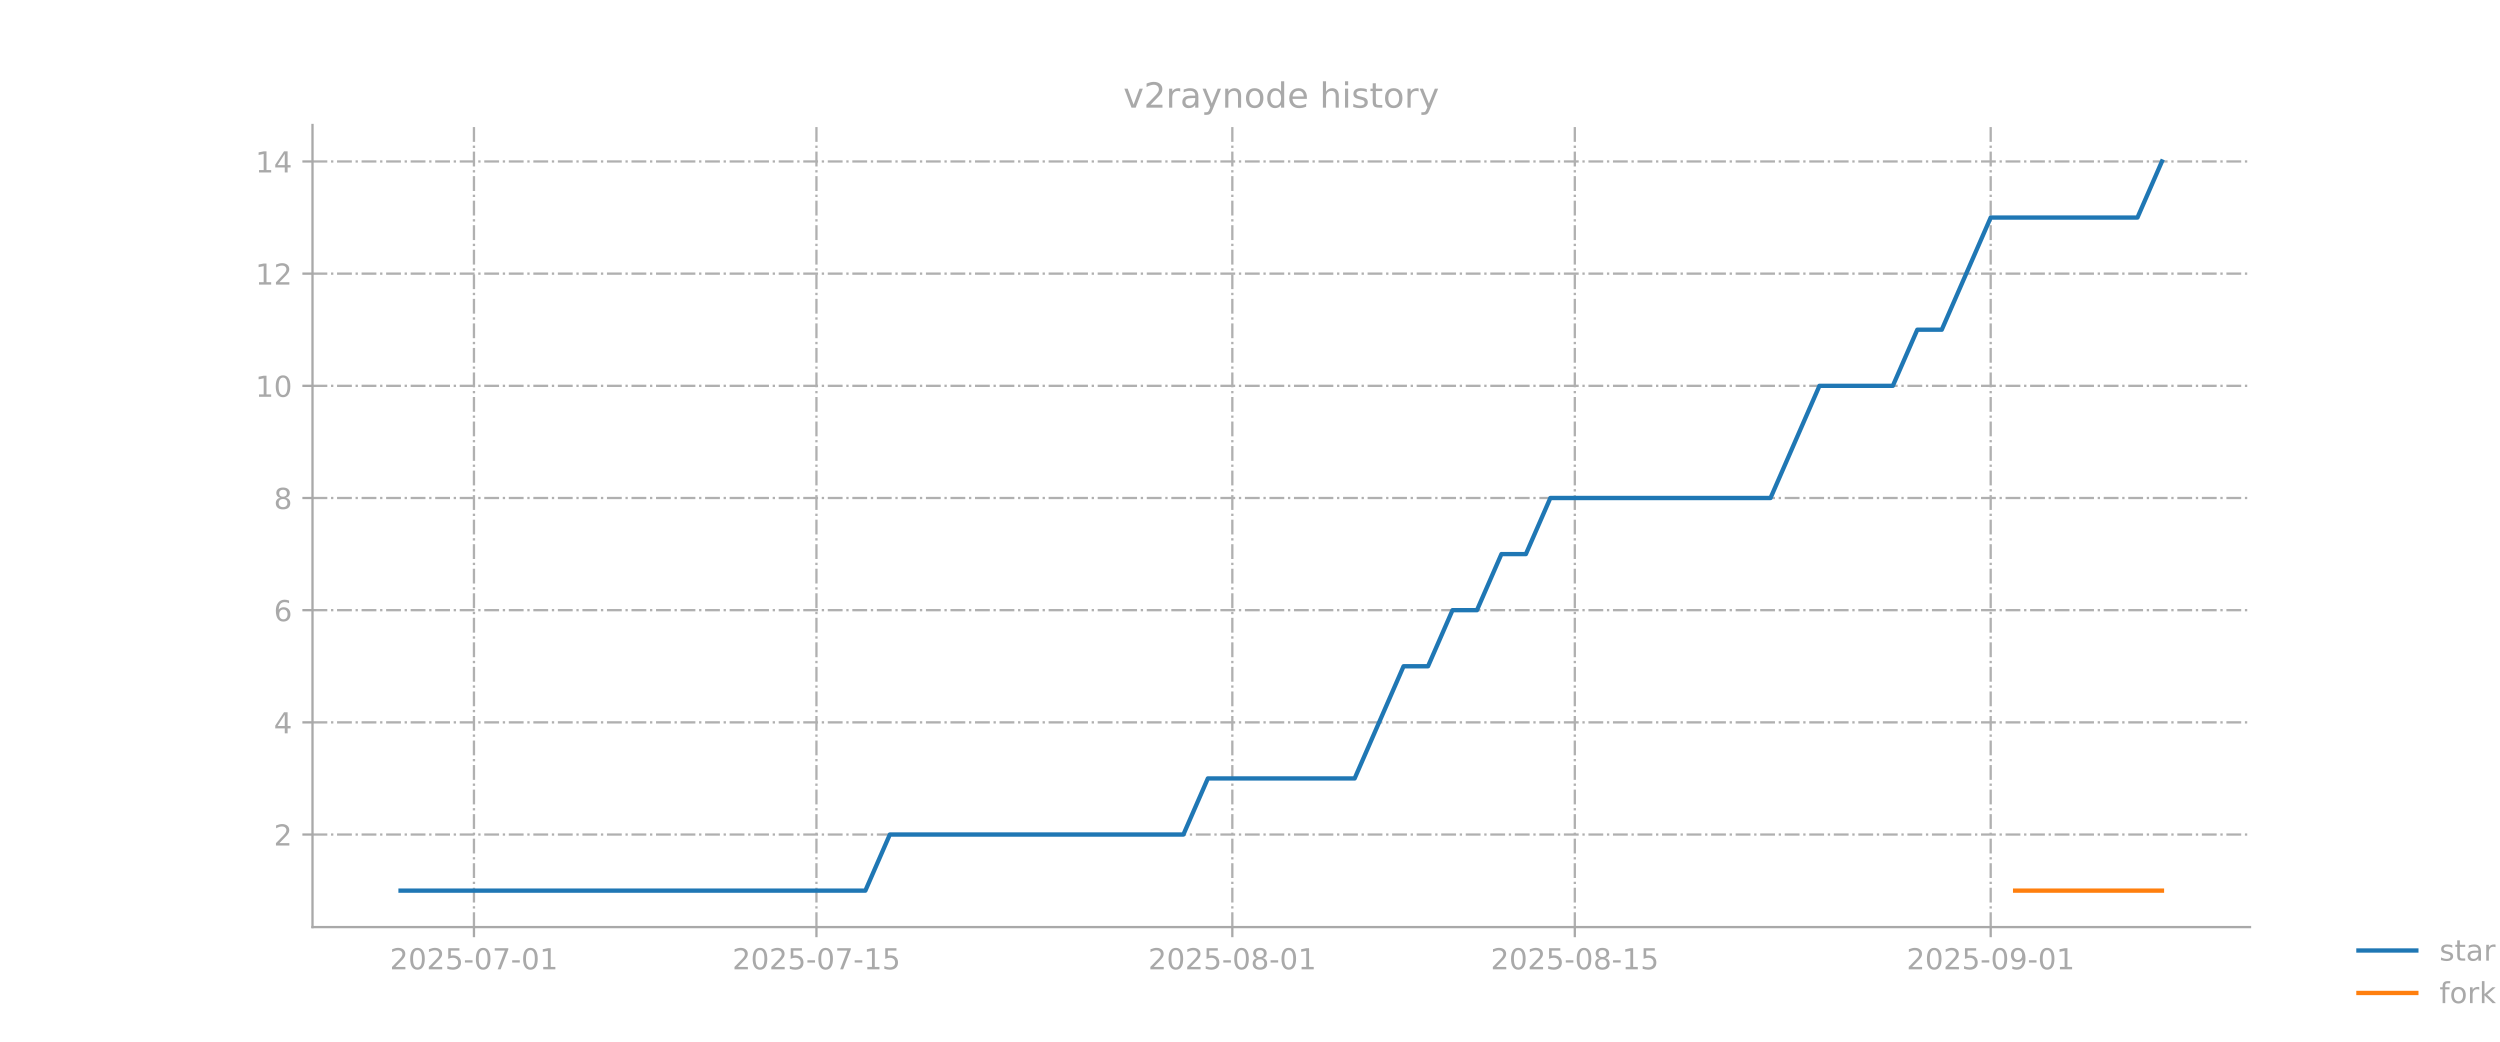
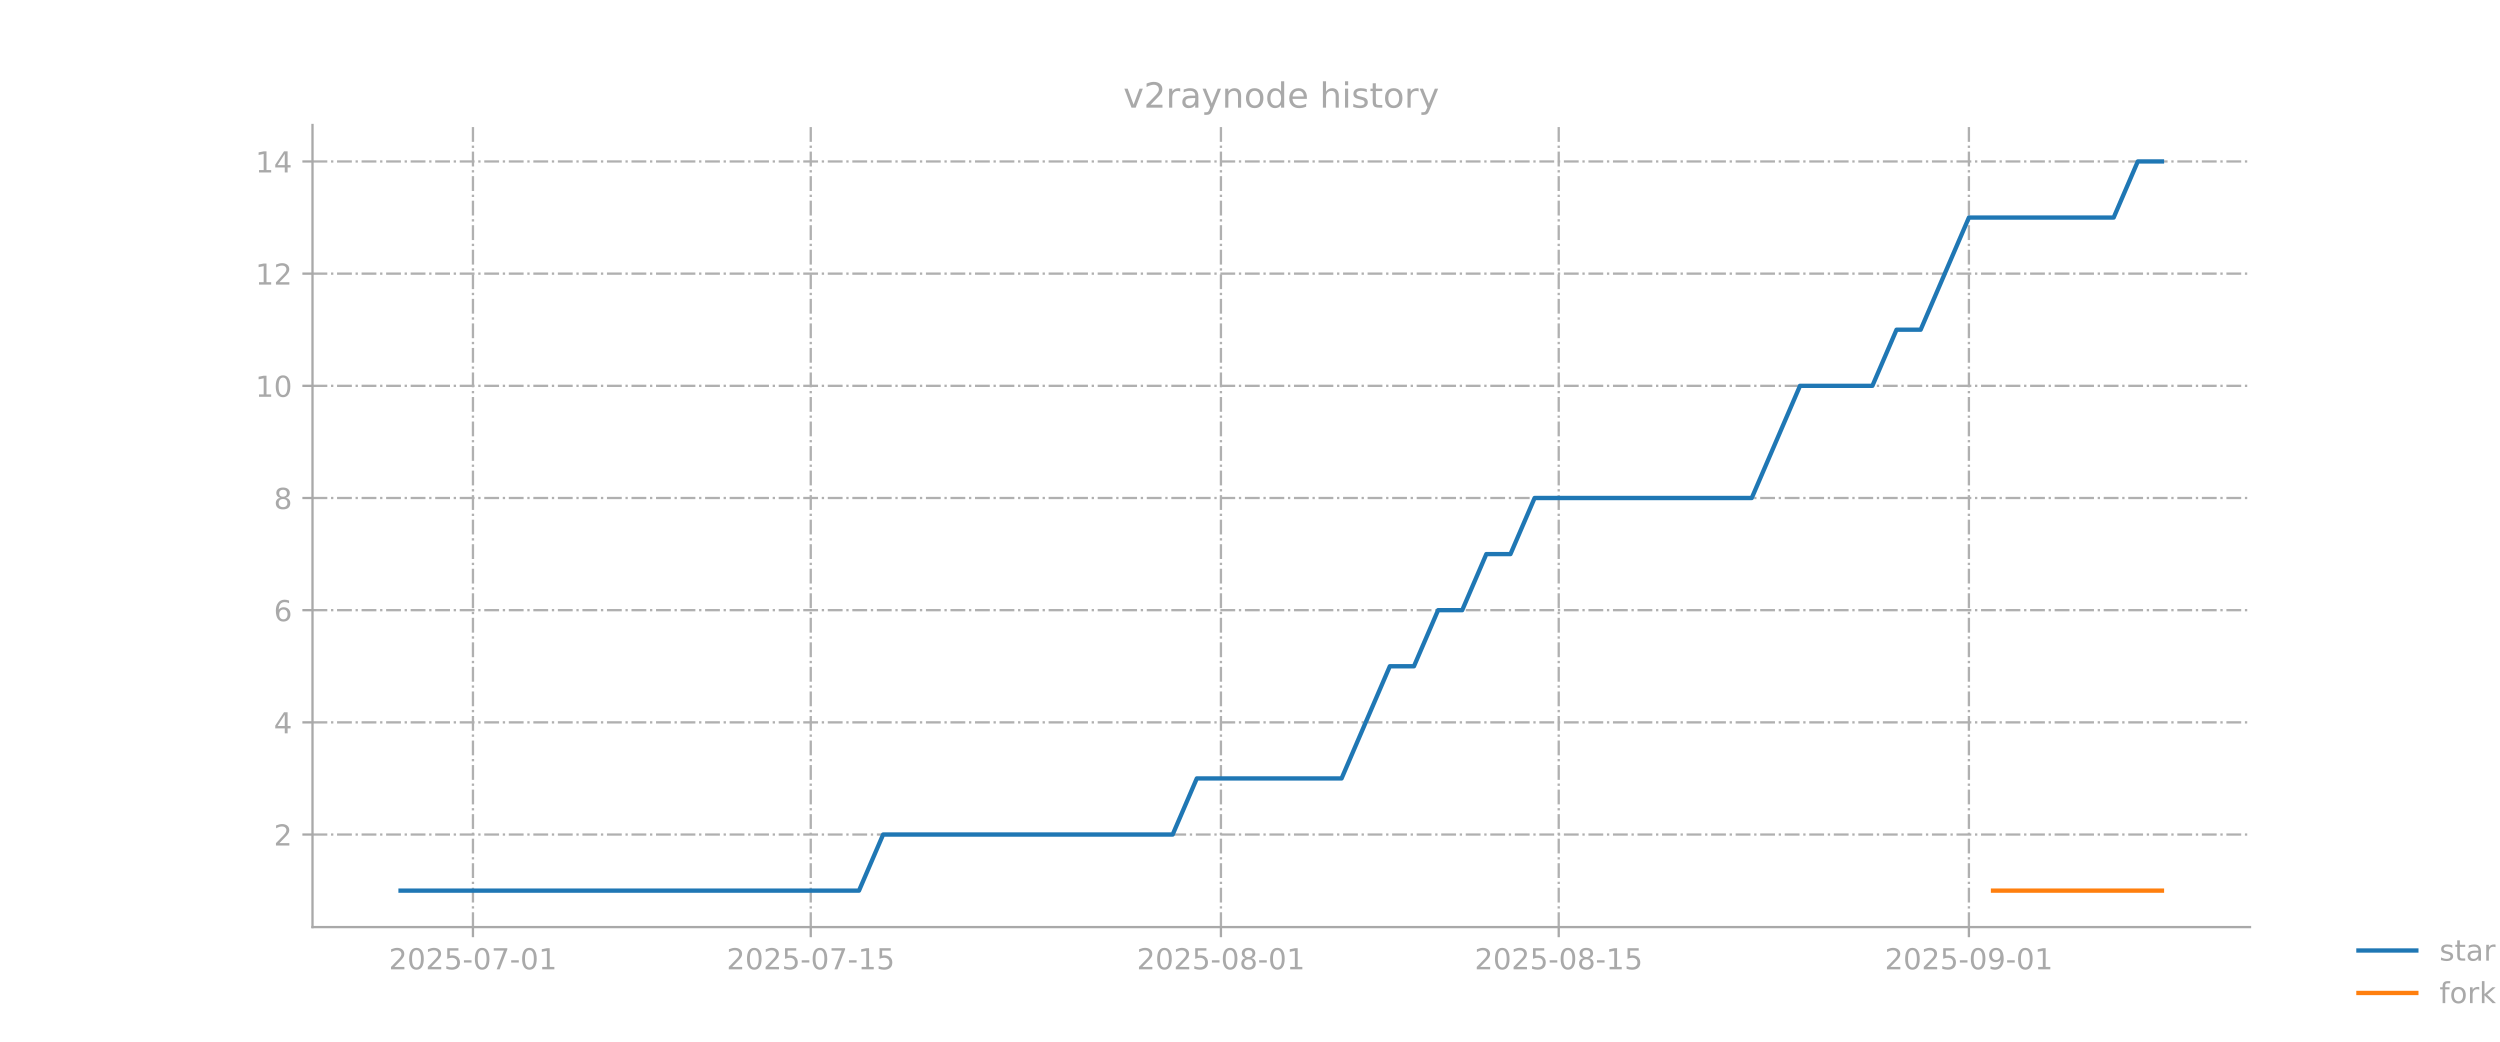
<svg xmlns="http://www.w3.org/2000/svg" xmlns:xlink="http://www.w3.org/1999/xlink" width="864pt" height="360pt" viewBox="0 0 864 360" version="1.1">
  <defs>
    <style type="text/css">*{stroke-linejoin: round; stroke-linecap: butt}</style>
  </defs>
  <g id="figure_1">
    <g id="patch_1">
      <path d="M 0 360  L 864 360  L 864 0  L 0 0  L 0 360  z " style="fill: none; opacity: 0" />
    </g>
    <g id="axes_1">
      <g id="patch_2">
        <path d="M 108 320.4  L 777.6 320.4  L 777.6 43.2  L 108 43.2  L 108 320.4  z " style="fill: none; opacity: 0" />
      </g>
      <g id="matplotlib.axis_1">
        <g id="xtick_1">
          <g id="line2d_1">
-             <path d="M 163.8 320.4  L 163.8 43.2  " clip-path="url(#pf74c10b9b3)" style="fill: none; stroke-dasharray: 5.12,1.28,0.8,1.28; stroke-dashoffset: 0; stroke: #b0b0b0; stroke-width: 0.8" />
+             <path d="M 163.453 320.4  L 163.453 43.2  " clip-path="url(#p670380891d)" style="fill: none; stroke-dasharray: 5.12,1.28,0.8,1.28; stroke-dashoffset: 0; stroke: #b0b0b0; stroke-width: 0.8" />
          </g>
          <g id="line2d_2">
            <defs>
-               <path id="m3b2d899b47" d="M 0 0  L 0 3.5  " style="stroke: #a9a9a9; stroke-width: 0.8" />
+               <path id="mfb0ba866a2" d="M 0 0  L 0 3.5  " style="stroke: #a9a9a9; stroke-width: 0.8" />
            </defs>
            <g>
-               <use xlink:href="#m3b2d899b47" x="163.8" y="320.4" style="fill: #a9a9a9; stroke: #a9a9a9; stroke-width: 0.8" />
+               <use xlink:href="#mfb0ba866a2" x="163.453" y="320.4" style="fill: #a9a9a9; stroke: #a9a9a9; stroke-width: 0.8" />
            </g>
          </g>
          <g id="text_1">
-             <g style="fill: #a9a9a9" transform="translate(134.7422 334.9984) scale(0.1 -0.1)">
+             <g style="fill: #a9a9a9" transform="translate(134.3947 334.9984) scale(0.1 -0.1)">
              <defs>
                <path id="DejaVuSans-32" d="M 1228 531  L 3431 531  L 3431 0  L 469 0  L 469 531  Q 828 903 1448 1529  Q 2069 2156 2228 2338  Q 2531 2678 2651 2914  Q 2772 3150 2772 3378  Q 2772 3750 2511 3984  Q 2250 4219 1831 4219  Q 1534 4219 1204 4116  Q 875 4013 500 3803  L 500 4441  Q 881 4594 1212 4672  Q 1544 4750 1819 4750  Q 2544 4750 2975 4387  Q 3406 4025 3406 3419  Q 3406 3131 3298 2873  Q 3191 2616 2906 2266  Q 2828 2175 2409 1742  Q 1991 1309 1228 531  z " transform="scale(0.015625)" />
                <path id="DejaVuSans-30" d="M 2034 4250  Q 1547 4250 1301 3770  Q 1056 3291 1056 2328  Q 1056 1369 1301 889  Q 1547 409 2034 409  Q 2525 409 2770 889  Q 3016 1369 3016 2328  Q 3016 3291 2770 3770  Q 2525 4250 2034 4250  z M 2034 4750  Q 2819 4750 3233 4129  Q 3647 3509 3647 2328  Q 3647 1150 3233 529  Q 2819 -91 2034 -91  Q 1250 -91 836 529  Q 422 1150 422 2328  Q 422 3509 836 4129  Q 1250 4750 2034 4750  z " transform="scale(0.015625)" />
                <path id="DejaVuSans-35" d="M 691 4666  L 3169 4666  L 3169 4134  L 1269 4134  L 1269 2991  Q 1406 3038 1543 3061  Q 1681 3084 1819 3084  Q 2600 3084 3056 2656  Q 3513 2228 3513 1497  Q 3513 744 3044 326  Q 2575 -91 1722 -91  Q 1428 -91 1123 -41  Q 819 9 494 109  L 494 744  Q 775 591 1075 516  Q 1375 441 1709 441  Q 2250 441 2565 725  Q 2881 1009 2881 1497  Q 2881 1984 2565 2268  Q 2250 2553 1709 2553  Q 1456 2553 1204 2497  Q 953 2441 691 2322  L 691 4666  z " transform="scale(0.015625)" />
                <path id="DejaVuSans-2d" d="M 313 2009  L 1997 2009  L 1997 1497  L 313 1497  L 313 2009  z " transform="scale(0.015625)" />
                <path id="DejaVuSans-37" d="M 525 4666  L 3525 4666  L 3525 4397  L 1831 0  L 1172 0  L 2766 4134  L 525 4134  L 525 4666  z " transform="scale(0.015625)" />
                <path id="DejaVuSans-31" d="M 794 531  L 1825 531  L 1825 4091  L 703 3866  L 703 4441  L 1819 4666  L 2450 4666  L 2450 531  L 3481 531  L 3481 0  L 794 0  L 794 531  z " transform="scale(0.015625)" />
              </defs>
              <use xlink:href="#DejaVuSans-32" />
              <use xlink:href="#DejaVuSans-30" transform="translate(63.62305 0)" />
              <use xlink:href="#DejaVuSans-32" transform="translate(127.2461 0)" />
              <use xlink:href="#DejaVuSans-35" transform="translate(190.8691 0)" />
              <use xlink:href="#DejaVuSans-2d" transform="translate(254.4922 0)" />
              <use xlink:href="#DejaVuSans-30" transform="translate(290.5762 0)" />
              <use xlink:href="#DejaVuSans-37" transform="translate(354.1992 0)" />
              <use xlink:href="#DejaVuSans-2d" transform="translate(417.8223 0)" />
              <use xlink:href="#DejaVuSans-30" transform="translate(453.9062 0)" />
              <use xlink:href="#DejaVuSans-31" transform="translate(517.5293 0)" />
            </g>
          </g>
        </g>
        <g id="xtick_2">
          <g id="line2d_3">
-             <path d="M 282.164 320.4  L 282.164 43.2  " clip-path="url(#pf74c10b9b3)" style="fill: none; stroke-dasharray: 5.12,1.28,0.8,1.28; stroke-dashoffset: 0; stroke: #b0b0b0; stroke-width: 0.8" />
+             <path d="M 280.195 320.4  L 280.195 43.2  " clip-path="url(#p670380891d)" style="fill: none; stroke-dasharray: 5.12,1.28,0.8,1.28; stroke-dashoffset: 0; stroke: #b0b0b0; stroke-width: 0.8" />
          </g>
          <g id="line2d_4">
            <g>
-               <use xlink:href="#m3b2d899b47" x="282.164" y="320.4" style="fill: #a9a9a9; stroke: #a9a9a9; stroke-width: 0.8" />
+               <use xlink:href="#mfb0ba866a2" x="280.195" y="320.4" style="fill: #a9a9a9; stroke: #a9a9a9; stroke-width: 0.8" />
            </g>
          </g>
          <g id="text_2">
-             <g style="fill: #a9a9a9" transform="translate(253.1058 334.9984) scale(0.1 -0.1)">
+             <g style="fill: #a9a9a9" transform="translate(251.137 334.9984) scale(0.1 -0.1)">
              <use xlink:href="#DejaVuSans-32" />
              <use xlink:href="#DejaVuSans-30" transform="translate(63.62305 0)" />
              <use xlink:href="#DejaVuSans-32" transform="translate(127.2461 0)" />
              <use xlink:href="#DejaVuSans-35" transform="translate(190.8691 0)" />
              <use xlink:href="#DejaVuSans-2d" transform="translate(254.4922 0)" />
              <use xlink:href="#DejaVuSans-30" transform="translate(290.5762 0)" />
              <use xlink:href="#DejaVuSans-37" transform="translate(354.1992 0)" />
              <use xlink:href="#DejaVuSans-2d" transform="translate(417.8223 0)" />
              <use xlink:href="#DejaVuSans-31" transform="translate(453.9062 0)" />
              <use xlink:href="#DejaVuSans-35" transform="translate(517.5293 0)" />
            </g>
          </g>
        </g>
        <g id="xtick_3">
          <g id="line2d_5">
-             <path d="M 425.891 320.4  L 425.891 43.2  " clip-path="url(#pf74c10b9b3)" style="fill: none; stroke-dasharray: 5.12,1.28,0.8,1.28; stroke-dashoffset: 0; stroke: #b0b0b0; stroke-width: 0.8" />
+             <path d="M 421.953 320.4  L 421.953 43.2  " clip-path="url(#p670380891d)" style="fill: none; stroke-dasharray: 5.12,1.28,0.8,1.28; stroke-dashoffset: 0; stroke: #b0b0b0; stroke-width: 0.8" />
          </g>
          <g id="line2d_6">
            <g>
-               <use xlink:href="#m3b2d899b47" x="425.891" y="320.4" style="fill: #a9a9a9; stroke: #a9a9a9; stroke-width: 0.8" />
+               <use xlink:href="#mfb0ba866a2" x="421.953" y="320.4" style="fill: #a9a9a9; stroke: #a9a9a9; stroke-width: 0.8" />
            </g>
          </g>
          <g id="text_3">
-             <g style="fill: #a9a9a9" transform="translate(396.8331 334.9984) scale(0.1 -0.1)">
+             <g style="fill: #a9a9a9" transform="translate(392.8954 334.9984) scale(0.1 -0.1)">
              <defs>
                <path id="DejaVuSans-38" d="M 2034 2216  Q 1584 2216 1326 1975  Q 1069 1734 1069 1313  Q 1069 891 1326 650  Q 1584 409 2034 409  Q 2484 409 2743 651  Q 3003 894 3003 1313  Q 3003 1734 2745 1975  Q 2488 2216 2034 2216  z M 1403 2484  Q 997 2584 770 2862  Q 544 3141 544 3541  Q 544 4100 942 4425  Q 1341 4750 2034 4750  Q 2731 4750 3128 4425  Q 3525 4100 3525 3541  Q 3525 3141 3298 2862  Q 3072 2584 2669 2484  Q 3125 2378 3379 2068  Q 3634 1759 3634 1313  Q 3634 634 3220 271  Q 2806 -91 2034 -91  Q 1263 -91 848 271  Q 434 634 434 1313  Q 434 1759 690 2068  Q 947 2378 1403 2484  z M 1172 3481  Q 1172 3119 1398 2916  Q 1625 2713 2034 2713  Q 2441 2713 2670 2916  Q 2900 3119 2900 3481  Q 2900 3844 2670 4047  Q 2441 4250 2034 4250  Q 1625 4250 1398 4047  Q 1172 3844 1172 3481  z " transform="scale(0.015625)" />
              </defs>
              <use xlink:href="#DejaVuSans-32" />
              <use xlink:href="#DejaVuSans-30" transform="translate(63.62305 0)" />
              <use xlink:href="#DejaVuSans-32" transform="translate(127.2461 0)" />
              <use xlink:href="#DejaVuSans-35" transform="translate(190.8691 0)" />
              <use xlink:href="#DejaVuSans-2d" transform="translate(254.4922 0)" />
              <use xlink:href="#DejaVuSans-30" transform="translate(290.5762 0)" />
              <use xlink:href="#DejaVuSans-38" transform="translate(354.1992 0)" />
              <use xlink:href="#DejaVuSans-2d" transform="translate(417.8223 0)" />
              <use xlink:href="#DejaVuSans-30" transform="translate(453.9062 0)" />
              <use xlink:href="#DejaVuSans-31" transform="translate(517.5293 0)" />
            </g>
          </g>
        </g>
        <g id="xtick_4">
          <g id="line2d_7">
-             <path d="M 544.255 320.4  L 544.255 43.2  " clip-path="url(#pf74c10b9b3)" style="fill: none; stroke-dasharray: 5.12,1.28,0.8,1.28; stroke-dashoffset: 0; stroke: #b0b0b0; stroke-width: 0.8" />
+             <path d="M 538.695 320.4  L 538.695 43.2  " clip-path="url(#p670380891d)" style="fill: none; stroke-dasharray: 5.12,1.28,0.8,1.28; stroke-dashoffset: 0; stroke: #b0b0b0; stroke-width: 0.8" />
          </g>
          <g id="line2d_8">
            <g>
-               <use xlink:href="#m3b2d899b47" x="544.255" y="320.4" style="fill: #a9a9a9; stroke: #a9a9a9; stroke-width: 0.8" />
+               <use xlink:href="#mfb0ba866a2" x="538.695" y="320.4" style="fill: #a9a9a9; stroke: #a9a9a9; stroke-width: 0.8" />
            </g>
          </g>
          <g id="text_4">
-             <g style="fill: #a9a9a9" transform="translate(515.1967 334.9984) scale(0.1 -0.1)">
+             <g style="fill: #a9a9a9" transform="translate(509.6376 334.9984) scale(0.1 -0.1)">
              <use xlink:href="#DejaVuSans-32" />
              <use xlink:href="#DejaVuSans-30" transform="translate(63.62305 0)" />
              <use xlink:href="#DejaVuSans-32" transform="translate(127.2461 0)" />
              <use xlink:href="#DejaVuSans-35" transform="translate(190.8691 0)" />
              <use xlink:href="#DejaVuSans-2d" transform="translate(254.4922 0)" />
              <use xlink:href="#DejaVuSans-30" transform="translate(290.5762 0)" />
              <use xlink:href="#DejaVuSans-38" transform="translate(354.1992 0)" />
              <use xlink:href="#DejaVuSans-2d" transform="translate(417.8223 0)" />
              <use xlink:href="#DejaVuSans-31" transform="translate(453.9062 0)" />
              <use xlink:href="#DejaVuSans-35" transform="translate(517.5293 0)" />
            </g>
          </g>
        </g>
        <g id="xtick_5">
          <g id="line2d_9">
-             <path d="M 687.982 320.4  L 687.982 43.2  " clip-path="url(#pf74c10b9b3)" style="fill: none; stroke-dasharray: 5.12,1.28,0.8,1.28; stroke-dashoffset: 0; stroke: #b0b0b0; stroke-width: 0.8" />
+             <path d="M 680.454 320.4  L 680.454 43.2  " clip-path="url(#p670380891d)" style="fill: none; stroke-dasharray: 5.12,1.28,0.8,1.28; stroke-dashoffset: 0; stroke: #b0b0b0; stroke-width: 0.8" />
          </g>
          <g id="line2d_10">
            <g>
-               <use xlink:href="#m3b2d899b47" x="687.982" y="320.4" style="fill: #a9a9a9; stroke: #a9a9a9; stroke-width: 0.8" />
+               <use xlink:href="#mfb0ba866a2" x="680.454" y="320.4" style="fill: #a9a9a9; stroke: #a9a9a9; stroke-width: 0.8" />
            </g>
          </g>
          <g id="text_5">
-             <g style="fill: #a9a9a9" transform="translate(658.924 334.9984) scale(0.1 -0.1)">
+             <g style="fill: #a9a9a9" transform="translate(651.396 334.9984) scale(0.1 -0.1)">
              <defs>
                <path id="DejaVuSans-39" d="M 703 97  L 703 672  Q 941 559 1184 500  Q 1428 441 1663 441  Q 2288 441 2617 861  Q 2947 1281 2994 2138  Q 2813 1869 2534 1725  Q 2256 1581 1919 1581  Q 1219 1581 811 2004  Q 403 2428 403 3163  Q 403 3881 828 4315  Q 1253 4750 1959 4750  Q 2769 4750 3195 4129  Q 3622 3509 3622 2328  Q 3622 1225 3098 567  Q 2575 -91 1691 -91  Q 1453 -91 1209 -44  Q 966 3 703 97  z M 1959 2075  Q 2384 2075 2632 2365  Q 2881 2656 2881 3163  Q 2881 3666 2632 3958  Q 2384 4250 1959 4250  Q 1534 4250 1286 3958  Q 1038 3666 1038 3163  Q 1038 2656 1286 2365  Q 1534 2075 1959 2075  z " transform="scale(0.015625)" />
              </defs>
              <use xlink:href="#DejaVuSans-32" />
              <use xlink:href="#DejaVuSans-30" transform="translate(63.62305 0)" />
              <use xlink:href="#DejaVuSans-32" transform="translate(127.2461 0)" />
              <use xlink:href="#DejaVuSans-35" transform="translate(190.8691 0)" />
              <use xlink:href="#DejaVuSans-2d" transform="translate(254.4922 0)" />
              <use xlink:href="#DejaVuSans-30" transform="translate(290.5762 0)" />
              <use xlink:href="#DejaVuSans-39" transform="translate(354.1992 0)" />
              <use xlink:href="#DejaVuSans-2d" transform="translate(417.8223 0)" />
              <use xlink:href="#DejaVuSans-30" transform="translate(453.9062 0)" />
              <use xlink:href="#DejaVuSans-31" transform="translate(517.5293 0)" />
            </g>
          </g>
        </g>
      </g>
      <g id="matplotlib.axis_2">
        <g id="ytick_1">
          <g id="line2d_11">
-             <path d="M 108 288.415  L 777.6 288.415  " clip-path="url(#pf74c10b9b3)" style="fill: none; stroke-dasharray: 5.12,1.28,0.8,1.28; stroke-dashoffset: 0; stroke: #b0b0b0; stroke-width: 0.8" />
+             <path d="M 108 288.415  L 777.6 288.415  " clip-path="url(#p670380891d)" style="fill: none; stroke-dasharray: 5.12,1.28,0.8,1.28; stroke-dashoffset: 0; stroke: #b0b0b0; stroke-width: 0.8" />
          </g>
          <g id="line2d_12">
            <defs>
-               <path id="mc02b43fbf2" d="M 0 0  L -3.5 0  " style="stroke: #a9a9a9; stroke-width: 0.8" />
+               <path id="m70c89c71ee" d="M 0 0  L -3.5 0  " style="stroke: #a9a9a9; stroke-width: 0.8" />
            </defs>
            <g>
-               <use xlink:href="#mc02b43fbf2" x="108" y="288.415" style="fill: #a9a9a9; stroke: #a9a9a9; stroke-width: 0.8" />
+               <use xlink:href="#m70c89c71ee" x="108" y="288.415" style="fill: #a9a9a9; stroke: #a9a9a9; stroke-width: 0.8" />
            </g>
          </g>
          <g id="text_6">
            <g style="fill: #a9a9a9" transform="translate(94.6375 292.2146) scale(0.1 -0.1)">
              <use xlink:href="#DejaVuSans-32" />
            </g>
          </g>
        </g>
        <g id="ytick_2">
          <g id="line2d_13">
-             <path d="M 108 249.646  L 777.6 249.646  " clip-path="url(#pf74c10b9b3)" style="fill: none; stroke-dasharray: 5.12,1.28,0.8,1.28; stroke-dashoffset: 0; stroke: #b0b0b0; stroke-width: 0.8" />
+             <path d="M 108 249.646  L 777.6 249.646  " clip-path="url(#p670380891d)" style="fill: none; stroke-dasharray: 5.12,1.28,0.8,1.28; stroke-dashoffset: 0; stroke: #b0b0b0; stroke-width: 0.8" />
          </g>
          <g id="line2d_14">
            <g>
-               <use xlink:href="#mc02b43fbf2" x="108" y="249.646" style="fill: #a9a9a9; stroke: #a9a9a9; stroke-width: 0.8" />
+               <use xlink:href="#m70c89c71ee" x="108" y="249.646" style="fill: #a9a9a9; stroke: #a9a9a9; stroke-width: 0.8" />
            </g>
          </g>
          <g id="text_7">
            <g style="fill: #a9a9a9" transform="translate(94.6375 253.4454) scale(0.1 -0.1)">
              <defs>
                <path id="DejaVuSans-34" d="M 2419 4116  L 825 1625  L 2419 1625  L 2419 4116  z M 2253 4666  L 3047 4666  L 3047 1625  L 3713 1625  L 3713 1100  L 3047 1100  L 3047 0  L 2419 0  L 2419 1100  L 313 1100  L 313 1709  L 2253 4666  z " transform="scale(0.015625)" />
              </defs>
              <use xlink:href="#DejaVuSans-34" />
            </g>
          </g>
        </g>
        <g id="ytick_3">
          <g id="line2d_15">
-             <path d="M 108 210.877  L 777.6 210.877  " clip-path="url(#pf74c10b9b3)" style="fill: none; stroke-dasharray: 5.12,1.28,0.8,1.28; stroke-dashoffset: 0; stroke: #b0b0b0; stroke-width: 0.8" />
+             <path d="M 108 210.877  L 777.6 210.877  " clip-path="url(#p670380891d)" style="fill: none; stroke-dasharray: 5.12,1.28,0.8,1.28; stroke-dashoffset: 0; stroke: #b0b0b0; stroke-width: 0.8" />
          </g>
          <g id="line2d_16">
            <g>
-               <use xlink:href="#mc02b43fbf2" x="108" y="210.877" style="fill: #a9a9a9; stroke: #a9a9a9; stroke-width: 0.8" />
+               <use xlink:href="#m70c89c71ee" x="108" y="210.877" style="fill: #a9a9a9; stroke: #a9a9a9; stroke-width: 0.8" />
            </g>
          </g>
          <g id="text_8">
            <g style="fill: #a9a9a9" transform="translate(94.6375 214.6761) scale(0.1 -0.1)">
              <defs>
                <path id="DejaVuSans-36" d="M 2113 2584  Q 1688 2584 1439 2293  Q 1191 2003 1191 1497  Q 1191 994 1439 701  Q 1688 409 2113 409  Q 2538 409 2786 701  Q 3034 994 3034 1497  Q 3034 2003 2786 2293  Q 2538 2584 2113 2584  z M 3366 4563  L 3366 3988  Q 3128 4100 2886 4159  Q 2644 4219 2406 4219  Q 1781 4219 1451 3797  Q 1122 3375 1075 2522  Q 1259 2794 1537 2939  Q 1816 3084 2150 3084  Q 2853 3084 3261 2657  Q 3669 2231 3669 1497  Q 3669 778 3244 343  Q 2819 -91 2113 -91  Q 1303 -91 875 529  Q 447 1150 447 2328  Q 447 3434 972 4092  Q 1497 4750 2381 4750  Q 2619 4750 2861 4703  Q 3103 4656 3366 4563  z " transform="scale(0.015625)" />
              </defs>
              <use xlink:href="#DejaVuSans-36" />
            </g>
          </g>
        </g>
        <g id="ytick_4">
          <g id="line2d_17">
-             <path d="M 108 172.108  L 777.6 172.108  " clip-path="url(#pf74c10b9b3)" style="fill: none; stroke-dasharray: 5.12,1.28,0.8,1.28; stroke-dashoffset: 0; stroke: #b0b0b0; stroke-width: 0.8" />
+             <path d="M 108 172.108  L 777.6 172.108  " clip-path="url(#p670380891d)" style="fill: none; stroke-dasharray: 5.12,1.28,0.8,1.28; stroke-dashoffset: 0; stroke: #b0b0b0; stroke-width: 0.8" />
          </g>
          <g id="line2d_18">
            <g>
-               <use xlink:href="#mc02b43fbf2" x="108" y="172.108" style="fill: #a9a9a9; stroke: #a9a9a9; stroke-width: 0.8" />
+               <use xlink:href="#m70c89c71ee" x="108" y="172.108" style="fill: #a9a9a9; stroke: #a9a9a9; stroke-width: 0.8" />
            </g>
          </g>
          <g id="text_9">
            <g style="fill: #a9a9a9" transform="translate(94.6375 175.9069) scale(0.1 -0.1)">
              <use xlink:href="#DejaVuSans-38" />
            </g>
          </g>
        </g>
        <g id="ytick_5">
          <g id="line2d_19">
-             <path d="M 108 133.338  L 777.6 133.338  " clip-path="url(#pf74c10b9b3)" style="fill: none; stroke-dasharray: 5.12,1.28,0.8,1.28; stroke-dashoffset: 0; stroke: #b0b0b0; stroke-width: 0.8" />
+             <path d="M 108 133.338  L 777.6 133.338  " clip-path="url(#p670380891d)" style="fill: none; stroke-dasharray: 5.12,1.28,0.8,1.28; stroke-dashoffset: 0; stroke: #b0b0b0; stroke-width: 0.8" />
          </g>
          <g id="line2d_20">
            <g>
-               <use xlink:href="#mc02b43fbf2" x="108" y="133.338" style="fill: #a9a9a9; stroke: #a9a9a9; stroke-width: 0.8" />
+               <use xlink:href="#m70c89c71ee" x="108" y="133.338" style="fill: #a9a9a9; stroke: #a9a9a9; stroke-width: 0.8" />
            </g>
          </g>
          <g id="text_10">
            <g style="fill: #a9a9a9" transform="translate(88.275 137.1377) scale(0.1 -0.1)">
              <use xlink:href="#DejaVuSans-31" />
              <use xlink:href="#DejaVuSans-30" transform="translate(63.62305 0)" />
            </g>
          </g>
        </g>
        <g id="ytick_6">
          <g id="line2d_21">
-             <path d="M 108 94.569  L 777.6 94.569  " clip-path="url(#pf74c10b9b3)" style="fill: none; stroke-dasharray: 5.12,1.28,0.8,1.28; stroke-dashoffset: 0; stroke: #b0b0b0; stroke-width: 0.8" />
+             <path d="M 108 94.569  L 777.6 94.569  " clip-path="url(#p670380891d)" style="fill: none; stroke-dasharray: 5.12,1.28,0.8,1.28; stroke-dashoffset: 0; stroke: #b0b0b0; stroke-width: 0.8" />
          </g>
          <g id="line2d_22">
            <g>
-               <use xlink:href="#mc02b43fbf2" x="108" y="94.569" style="fill: #a9a9a9; stroke: #a9a9a9; stroke-width: 0.8" />
+               <use xlink:href="#m70c89c71ee" x="108" y="94.569" style="fill: #a9a9a9; stroke: #a9a9a9; stroke-width: 0.8" />
            </g>
          </g>
          <g id="text_11">
            <g style="fill: #a9a9a9" transform="translate(88.275 98.36845) scale(0.1 -0.1)">
              <use xlink:href="#DejaVuSans-31" />
              <use xlink:href="#DejaVuSans-32" transform="translate(63.62305 0)" />
            </g>
          </g>
        </g>
        <g id="ytick_7">
          <g id="line2d_23">
-             <path d="M 108 55.8  L 777.6 55.8  " clip-path="url(#pf74c10b9b3)" style="fill: none; stroke-dasharray: 5.12,1.28,0.8,1.28; stroke-dashoffset: 0; stroke: #b0b0b0; stroke-width: 0.8" />
+             <path d="M 108 55.8  L 777.6 55.8  " clip-path="url(#p670380891d)" style="fill: none; stroke-dasharray: 5.12,1.28,0.8,1.28; stroke-dashoffset: 0; stroke: #b0b0b0; stroke-width: 0.8" />
          </g>
          <g id="line2d_24">
            <g>
-               <use xlink:href="#mc02b43fbf2" x="108" y="55.8" style="fill: #a9a9a9; stroke: #a9a9a9; stroke-width: 0.8" />
+               <use xlink:href="#m70c89c71ee" x="108" y="55.8" style="fill: #a9a9a9; stroke: #a9a9a9; stroke-width: 0.8" />
            </g>
          </g>
          <g id="text_12">
            <g style="fill: #a9a9a9" transform="translate(88.275 59.59922) scale(0.1 -0.1)">
              <use xlink:href="#DejaVuSans-31" />
              <use xlink:href="#DejaVuSans-34" transform="translate(63.62305 0)" />
            </g>
          </g>
        </g>
      </g>
      <g id="line2d_25">
-         <path d="M 138.436 307.8  L 146.891 307.8  L 155.345 307.8  L 163.8 307.8  L 172.255 307.8  L 180.709 307.8  L 189.164 307.8  L 197.618 307.8  L 206.073 307.8  L 214.527 307.8  L 222.982 307.8  L 231.436 307.8  L 239.891 307.8  L 248.345 307.8  L 256.8 307.8  L 265.255 307.8  L 273.709 307.8  L 282.164 307.8  L 290.618 307.8  L 299.073 307.8  L 307.527 288.415  L 315.982 288.415  L 324.436 288.415  L 332.891 288.415  L 341.345 288.415  L 349.8 288.415  L 358.255 288.415  L 366.709 288.415  L 375.164 288.415  L 383.618 288.415  L 392.073 288.415  L 400.527 288.415  L 408.982 288.415  L 417.436 269.031  L 425.891 269.031  L 434.345 269.031  L 442.8 269.031  L 451.255 269.031  L 459.709 269.031  L 468.164 269.031  L 476.618 249.646  L 485.073 230.262  L 493.527 230.262  L 501.982 210.877  L 510.436 210.877  L 518.891 191.492  L 527.345 191.492  L 535.8 172.108  L 544.255 172.108  L 552.709 172.108  L 561.164 172.108  L 569.618 172.108  L 578.073 172.108  L 586.527 172.108  L 594.982 172.108  L 603.436 172.108  L 611.891 172.108  L 620.345 152.723  L 628.8 133.338  L 637.255 133.338  L 645.709 133.338  L 654.164 133.338  L 662.618 113.954  L 671.073 113.954  L 679.527 94.569  L 687.982 75.185  L 696.436 75.185  L 704.891 75.185  L 713.345 75.185  L 721.8 75.185  L 730.255 75.185  L 738.709 75.185  L 747.164 55.8  " clip-path="url(#pf74c10b9b3)" style="fill: none; stroke: #1f77b4; stroke-width: 1.5; stroke-linecap: square" />
+         <path d="M 138.436 307.8  L 146.775 307.8  L 155.114 307.8  L 163.453 307.8  L 171.791 307.8  L 180.13 307.8  L 188.469 307.8  L 196.807 307.8  L 205.146 307.8  L 213.485 307.8  L 221.824 307.8  L 230.162 307.8  L 238.501 307.8  L 246.84 307.8  L 255.179 307.8  L 263.517 307.8  L 271.856 307.8  L 280.195 307.8  L 288.533 307.8  L 296.872 307.8  L 305.211 288.415  L 313.55 288.415  L 321.888 288.415  L 330.227 288.415  L 338.566 288.415  L 346.905 288.415  L 355.243 288.415  L 363.582 288.415  L 371.921 288.415  L 380.26 288.415  L 388.598 288.415  L 396.937 288.415  L 405.276 288.415  L 413.614 269.031  L 421.953 269.031  L 430.292 269.031  L 438.631 269.031  L 446.969 269.031  L 455.308 269.031  L 463.647 269.031  L 471.986 249.646  L 480.324 230.262  L 488.663 230.262  L 497.002 210.877  L 505.34 210.877  L 513.679 191.492  L 522.018 191.492  L 530.357 172.108  L 538.695 172.108  L 547.034 172.108  L 555.373 172.108  L 563.712 172.108  L 572.05 172.108  L 580.389 172.108  L 588.728 172.108  L 597.067 172.108  L 605.405 172.108  L 613.744 152.723  L 622.083 133.338  L 630.421 133.338  L 638.76 133.338  L 647.099 133.338  L 655.438 113.954  L 663.776 113.954  L 672.115 94.569  L 680.454 75.185  L 688.793 75.185  L 697.131 75.185  L 705.47 75.185  L 713.809 75.185  L 722.147 75.185  L 730.486 75.185  L 738.825 55.8  L 747.164 55.8  " clip-path="url(#p670380891d)" style="fill: none; stroke: #1f77b4; stroke-width: 1.5; stroke-linecap: square" />
      </g>
      <g id="line2d_26">
-         <path d="M 696.436 307.8  L 704.891 307.8  L 713.345 307.8  L 721.8 307.8  L 730.255 307.8  L 738.709 307.8  L 747.164 307.8  " clip-path="url(#pf74c10b9b3)" style="fill: none; stroke: #ff7f0e; stroke-width: 1.5; stroke-linecap: square" />
+         <path d="M 688.793 307.8  L 697.131 307.8  L 705.47 307.8  L 713.809 307.8  L 722.147 307.8  L 730.486 307.8  L 738.825 307.8  L 747.164 307.8  " clip-path="url(#p670380891d)" style="fill: none; stroke: #ff7f0e; stroke-width: 1.5; stroke-linecap: square" />
      </g>
      <g id="patch_3">
        <path d="M 108 320.4  L 108 43.2  " style="fill: none; stroke: #a9a9a9; stroke-width: 0.8; stroke-linejoin: miter; stroke-linecap: square" />
      </g>
      <g id="patch_4">
        <path d="M 777.6 320.4  L 777.6 43.2  " style="fill: none" />
      </g>
      <g id="patch_5">
        <path d="M 108 320.4  L 777.6 320.4  " style="fill: none; stroke: #a9a9a9; stroke-width: 0.8; stroke-linejoin: miter; stroke-linecap: square" />
      </g>
      <g id="patch_6">
        <path d="M 108 43.2  L 777.6 43.2  " style="fill: none" />
      </g>
      <g id="text_13">
        <g style="fill: #a9a9a9" transform="translate(388.2188 37.2) scale(0.12 -0.12)">
          <defs>
            <path id="DejaVuSans-76" d="M 191 3500  L 800 3500  L 1894 563  L 2988 3500  L 3597 3500  L 2284 0  L 1503 0  L 191 3500  z " transform="scale(0.015625)" />
            <path id="DejaVuSans-72" d="M 2631 2963  Q 2534 3019 2420 3045  Q 2306 3072 2169 3072  Q 1681 3072 1420 2755  Q 1159 2438 1159 1844  L 1159 0  L 581 0  L 581 3500  L 1159 3500  L 1159 2956  Q 1341 3275 1631 3429  Q 1922 3584 2338 3584  Q 2397 3584 2469 3576  Q 2541 3569 2628 3553  L 2631 2963  z " transform="scale(0.015625)" />
            <path id="DejaVuSans-61" d="M 2194 1759  Q 1497 1759 1228 1600  Q 959 1441 959 1056  Q 959 750 1161 570  Q 1363 391 1709 391  Q 2188 391 2477 730  Q 2766 1069 2766 1631  L 2766 1759  L 2194 1759  z M 3341 1997  L 3341 0  L 2766 0  L 2766 531  Q 2569 213 2275 61  Q 1981 -91 1556 -91  Q 1019 -91 701 211  Q 384 513 384 1019  Q 384 1609 779 1909  Q 1175 2209 1959 2209  L 2766 2209  L 2766 2266  Q 2766 2663 2505 2880  Q 2244 3097 1772 3097  Q 1472 3097 1187 3025  Q 903 2953 641 2809  L 641 3341  Q 956 3463 1253 3523  Q 1550 3584 1831 3584  Q 2591 3584 2966 3190  Q 3341 2797 3341 1997  z " transform="scale(0.015625)" />
            <path id="DejaVuSans-79" d="M 2059 -325  Q 1816 -950 1584 -1140  Q 1353 -1331 966 -1331  L 506 -1331  L 506 -850  L 844 -850  Q 1081 -850 1212 -737  Q 1344 -625 1503 -206  L 1606 56  L 191 3500  L 800 3500  L 1894 763  L 2988 3500  L 3597 3500  L 2059 -325  z " transform="scale(0.015625)" />
            <path id="DejaVuSans-6e" d="M 3513 2113  L 3513 0  L 2938 0  L 2938 2094  Q 2938 2591 2744 2837  Q 2550 3084 2163 3084  Q 1697 3084 1428 2787  Q 1159 2491 1159 1978  L 1159 0  L 581 0  L 581 3500  L 1159 3500  L 1159 2956  Q 1366 3272 1645 3428  Q 1925 3584 2291 3584  Q 2894 3584 3203 3211  Q 3513 2838 3513 2113  z " transform="scale(0.015625)" />
            <path id="DejaVuSans-6f" d="M 1959 3097  Q 1497 3097 1228 2736  Q 959 2375 959 1747  Q 959 1119 1226 758  Q 1494 397 1959 397  Q 2419 397 2687 759  Q 2956 1122 2956 1747  Q 2956 2369 2687 2733  Q 2419 3097 1959 3097  z M 1959 3584  Q 2709 3584 3137 3096  Q 3566 2609 3566 1747  Q 3566 888 3137 398  Q 2709 -91 1959 -91  Q 1206 -91 779 398  Q 353 888 353 1747  Q 353 2609 779 3096  Q 1206 3584 1959 3584  z " transform="scale(0.015625)" />
            <path id="DejaVuSans-64" d="M 2906 2969  L 2906 4863  L 3481 4863  L 3481 0  L 2906 0  L 2906 525  Q 2725 213 2448 61  Q 2172 -91 1784 -91  Q 1150 -91 751 415  Q 353 922 353 1747  Q 353 2572 751 3078  Q 1150 3584 1784 3584  Q 2172 3584 2448 3432  Q 2725 3281 2906 2969  z M 947 1747  Q 947 1113 1208 752  Q 1469 391 1925 391  Q 2381 391 2643 752  Q 2906 1113 2906 1747  Q 2906 2381 2643 2742  Q 2381 3103 1925 3103  Q 1469 3103 1208 2742  Q 947 2381 947 1747  z " transform="scale(0.015625)" />
            <path id="DejaVuSans-65" d="M 3597 1894  L 3597 1613  L 953 1613  Q 991 1019 1311 708  Q 1631 397 2203 397  Q 2534 397 2845 478  Q 3156 559 3463 722  L 3463 178  Q 3153 47 2828 -22  Q 2503 -91 2169 -91  Q 1331 -91 842 396  Q 353 884 353 1716  Q 353 2575 817 3079  Q 1281 3584 2069 3584  Q 2775 3584 3186 3129  Q 3597 2675 3597 1894  z M 3022 2063  Q 3016 2534 2758 2815  Q 2500 3097 2075 3097  Q 1594 3097 1305 2825  Q 1016 2553 972 2059  L 3022 2063  z " transform="scale(0.015625)" />
            <path id="DejaVuSans-20" transform="scale(0.015625)" />
            <path id="DejaVuSans-68" d="M 3513 2113  L 3513 0  L 2938 0  L 2938 2094  Q 2938 2591 2744 2837  Q 2550 3084 2163 3084  Q 1697 3084 1428 2787  Q 1159 2491 1159 1978  L 1159 0  L 581 0  L 581 4863  L 1159 4863  L 1159 2956  Q 1366 3272 1645 3428  Q 1925 3584 2291 3584  Q 2894 3584 3203 3211  Q 3513 2838 3513 2113  z " transform="scale(0.015625)" />
            <path id="DejaVuSans-69" d="M 603 3500  L 1178 3500  L 1178 0  L 603 0  L 603 3500  z M 603 4863  L 1178 4863  L 1178 4134  L 603 4134  L 603 4863  z " transform="scale(0.015625)" />
            <path id="DejaVuSans-73" d="M 2834 3397  L 2834 2853  Q 2591 2978 2328 3040  Q 2066 3103 1784 3103  Q 1356 3103 1142 2972  Q 928 2841 928 2578  Q 928 2378 1081 2264  Q 1234 2150 1697 2047  L 1894 2003  Q 2506 1872 2764 1633  Q 3022 1394 3022 966  Q 3022 478 2636 193  Q 2250 -91 1575 -91  Q 1294 -91 989 -36  Q 684 19 347 128  L 347 722  Q 666 556 975 473  Q 1284 391 1588 391  Q 1994 391 2212 530  Q 2431 669 2431 922  Q 2431 1156 2273 1281  Q 2116 1406 1581 1522  L 1381 1569  Q 847 1681 609 1914  Q 372 2147 372 2553  Q 372 3047 722 3315  Q 1072 3584 1716 3584  Q 2034 3584 2315 3537  Q 2597 3491 2834 3397  z " transform="scale(0.015625)" />
            <path id="DejaVuSans-74" d="M 1172 4494  L 1172 3500  L 2356 3500  L 2356 3053  L 1172 3053  L 1172 1153  Q 1172 725 1289 603  Q 1406 481 1766 481  L 2356 481  L 2356 0  L 1766 0  Q 1100 0 847 248  Q 594 497 594 1153  L 594 3053  L 172 3053  L 172 3500  L 594 3500  L 594 4494  L 1172 4494  z " transform="scale(0.015625)" />
          </defs>
          <use xlink:href="#DejaVuSans-76" />
          <use xlink:href="#DejaVuSans-32" transform="translate(59.17969 0)" />
          <use xlink:href="#DejaVuSans-72" transform="translate(122.8027 0)" />
          <use xlink:href="#DejaVuSans-61" transform="translate(163.916 0)" />
          <use xlink:href="#DejaVuSans-79" transform="translate(225.1953 0)" />
          <use xlink:href="#DejaVuSans-6e" transform="translate(284.375 0)" />
          <use xlink:href="#DejaVuSans-6f" transform="translate(347.7539 0)" />
          <use xlink:href="#DejaVuSans-64" transform="translate(408.9355 0)" />
          <use xlink:href="#DejaVuSans-65" transform="translate(472.4121 0)" />
          <use xlink:href="#DejaVuSans-20" transform="translate(533.9355 0)" />
          <use xlink:href="#DejaVuSans-68" transform="translate(565.7227 0)" />
          <use xlink:href="#DejaVuSans-69" transform="translate(629.1016 0)" />
          <use xlink:href="#DejaVuSans-73" transform="translate(656.8848 0)" />
          <use xlink:href="#DejaVuSans-74" transform="translate(708.9844 0)" />
          <use xlink:href="#DejaVuSans-6f" transform="translate(748.1934 0)" />
          <use xlink:href="#DejaVuSans-72" transform="translate(809.375 0)" />
          <use xlink:href="#DejaVuSans-79" transform="translate(850.4883 0)" />
        </g>
      </g>
      <g id="legend_1">
        <g id="line2d_27">
          <path d="M 815.08 328.498  L 825.08 328.498  L 835.08 328.498  " style="fill: none; stroke: #1f77b4; stroke-width: 1.5; stroke-linecap: square" />
        </g>
        <g id="text_14">
          <g style="fill: #a9a9a9" transform="translate(843.08 331.9984) scale(0.1 -0.1)">
            <use xlink:href="#DejaVuSans-73" />
            <use xlink:href="#DejaVuSans-74" transform="translate(52.09961 0)" />
            <use xlink:href="#DejaVuSans-61" transform="translate(91.30859 0)" />
            <use xlink:href="#DejaVuSans-72" transform="translate(152.5879 0)" />
          </g>
        </g>
        <g id="line2d_28">
          <path d="M 815.08 343.177  L 825.08 343.177  L 835.08 343.177  " style="fill: none; stroke: #ff7f0e; stroke-width: 1.5; stroke-linecap: square" />
        </g>
        <g id="text_15">
          <g style="fill: #a9a9a9" transform="translate(843.08 346.6766) scale(0.1 -0.1)">
            <defs>
              <path id="DejaVuSans-66" d="M 2375 4863  L 2375 4384  L 1825 4384  Q 1516 4384 1395 4259  Q 1275 4134 1275 3809  L 1275 3500  L 2222 3500  L 2222 3053  L 1275 3053  L 1275 0  L 697 0  L 697 3053  L 147 3053  L 147 3500  L 697 3500  L 697 3744  Q 697 4328 969 4595  Q 1241 4863 1831 4863  L 2375 4863  z " transform="scale(0.015625)" />
              <path id="DejaVuSans-6b" d="M 581 4863  L 1159 4863  L 1159 1991  L 2875 3500  L 3609 3500  L 1753 1863  L 3688 0  L 2938 0  L 1159 1709  L 1159 0  L 581 0  L 581 4863  z " transform="scale(0.015625)" />
            </defs>
            <use xlink:href="#DejaVuSans-66" />
            <use xlink:href="#DejaVuSans-6f" transform="translate(35.20508 0)" />
            <use xlink:href="#DejaVuSans-72" transform="translate(96.38672 0)" />
            <use xlink:href="#DejaVuSans-6b" transform="translate(137.5 0)" />
          </g>
        </g>
      </g>
    </g>
  </g>
  <defs>
-     <clipPath id="pf74c10b9b3">
+     <clipPath id="p670380891d">
      <rect x="108" y="43.2" width="669.6" height="277.2" />
    </clipPath>
  </defs>
</svg>
